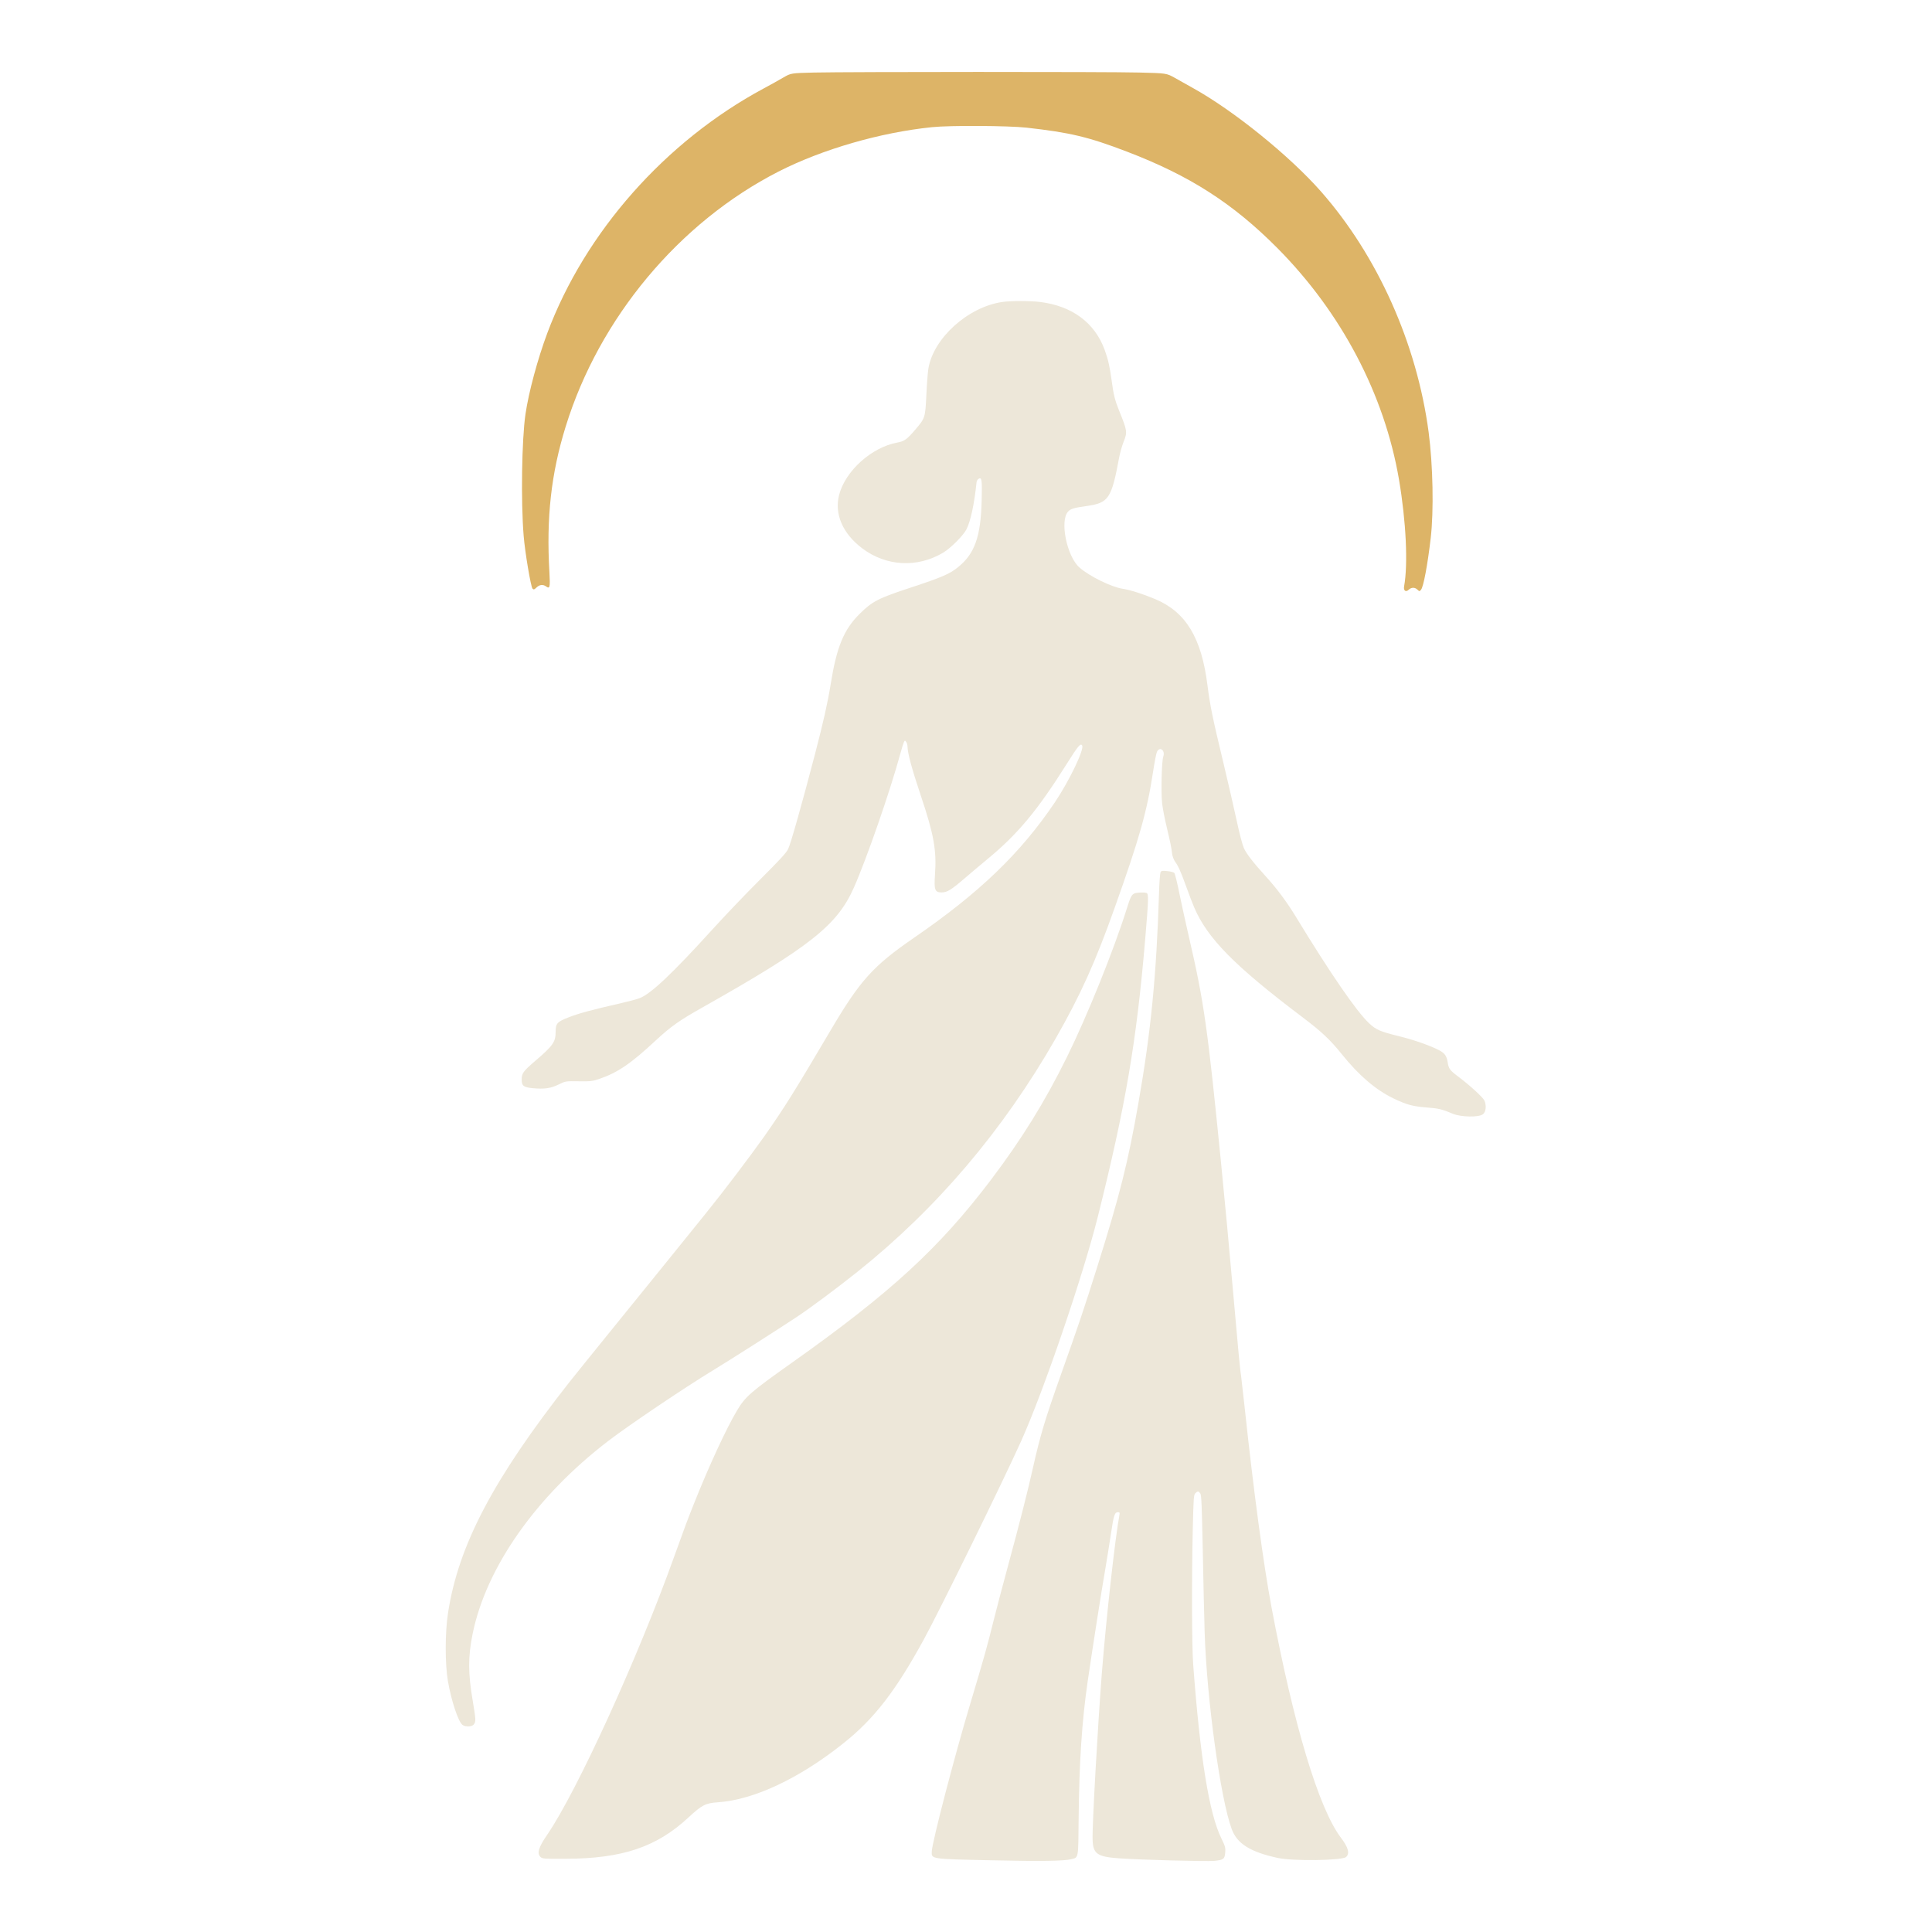
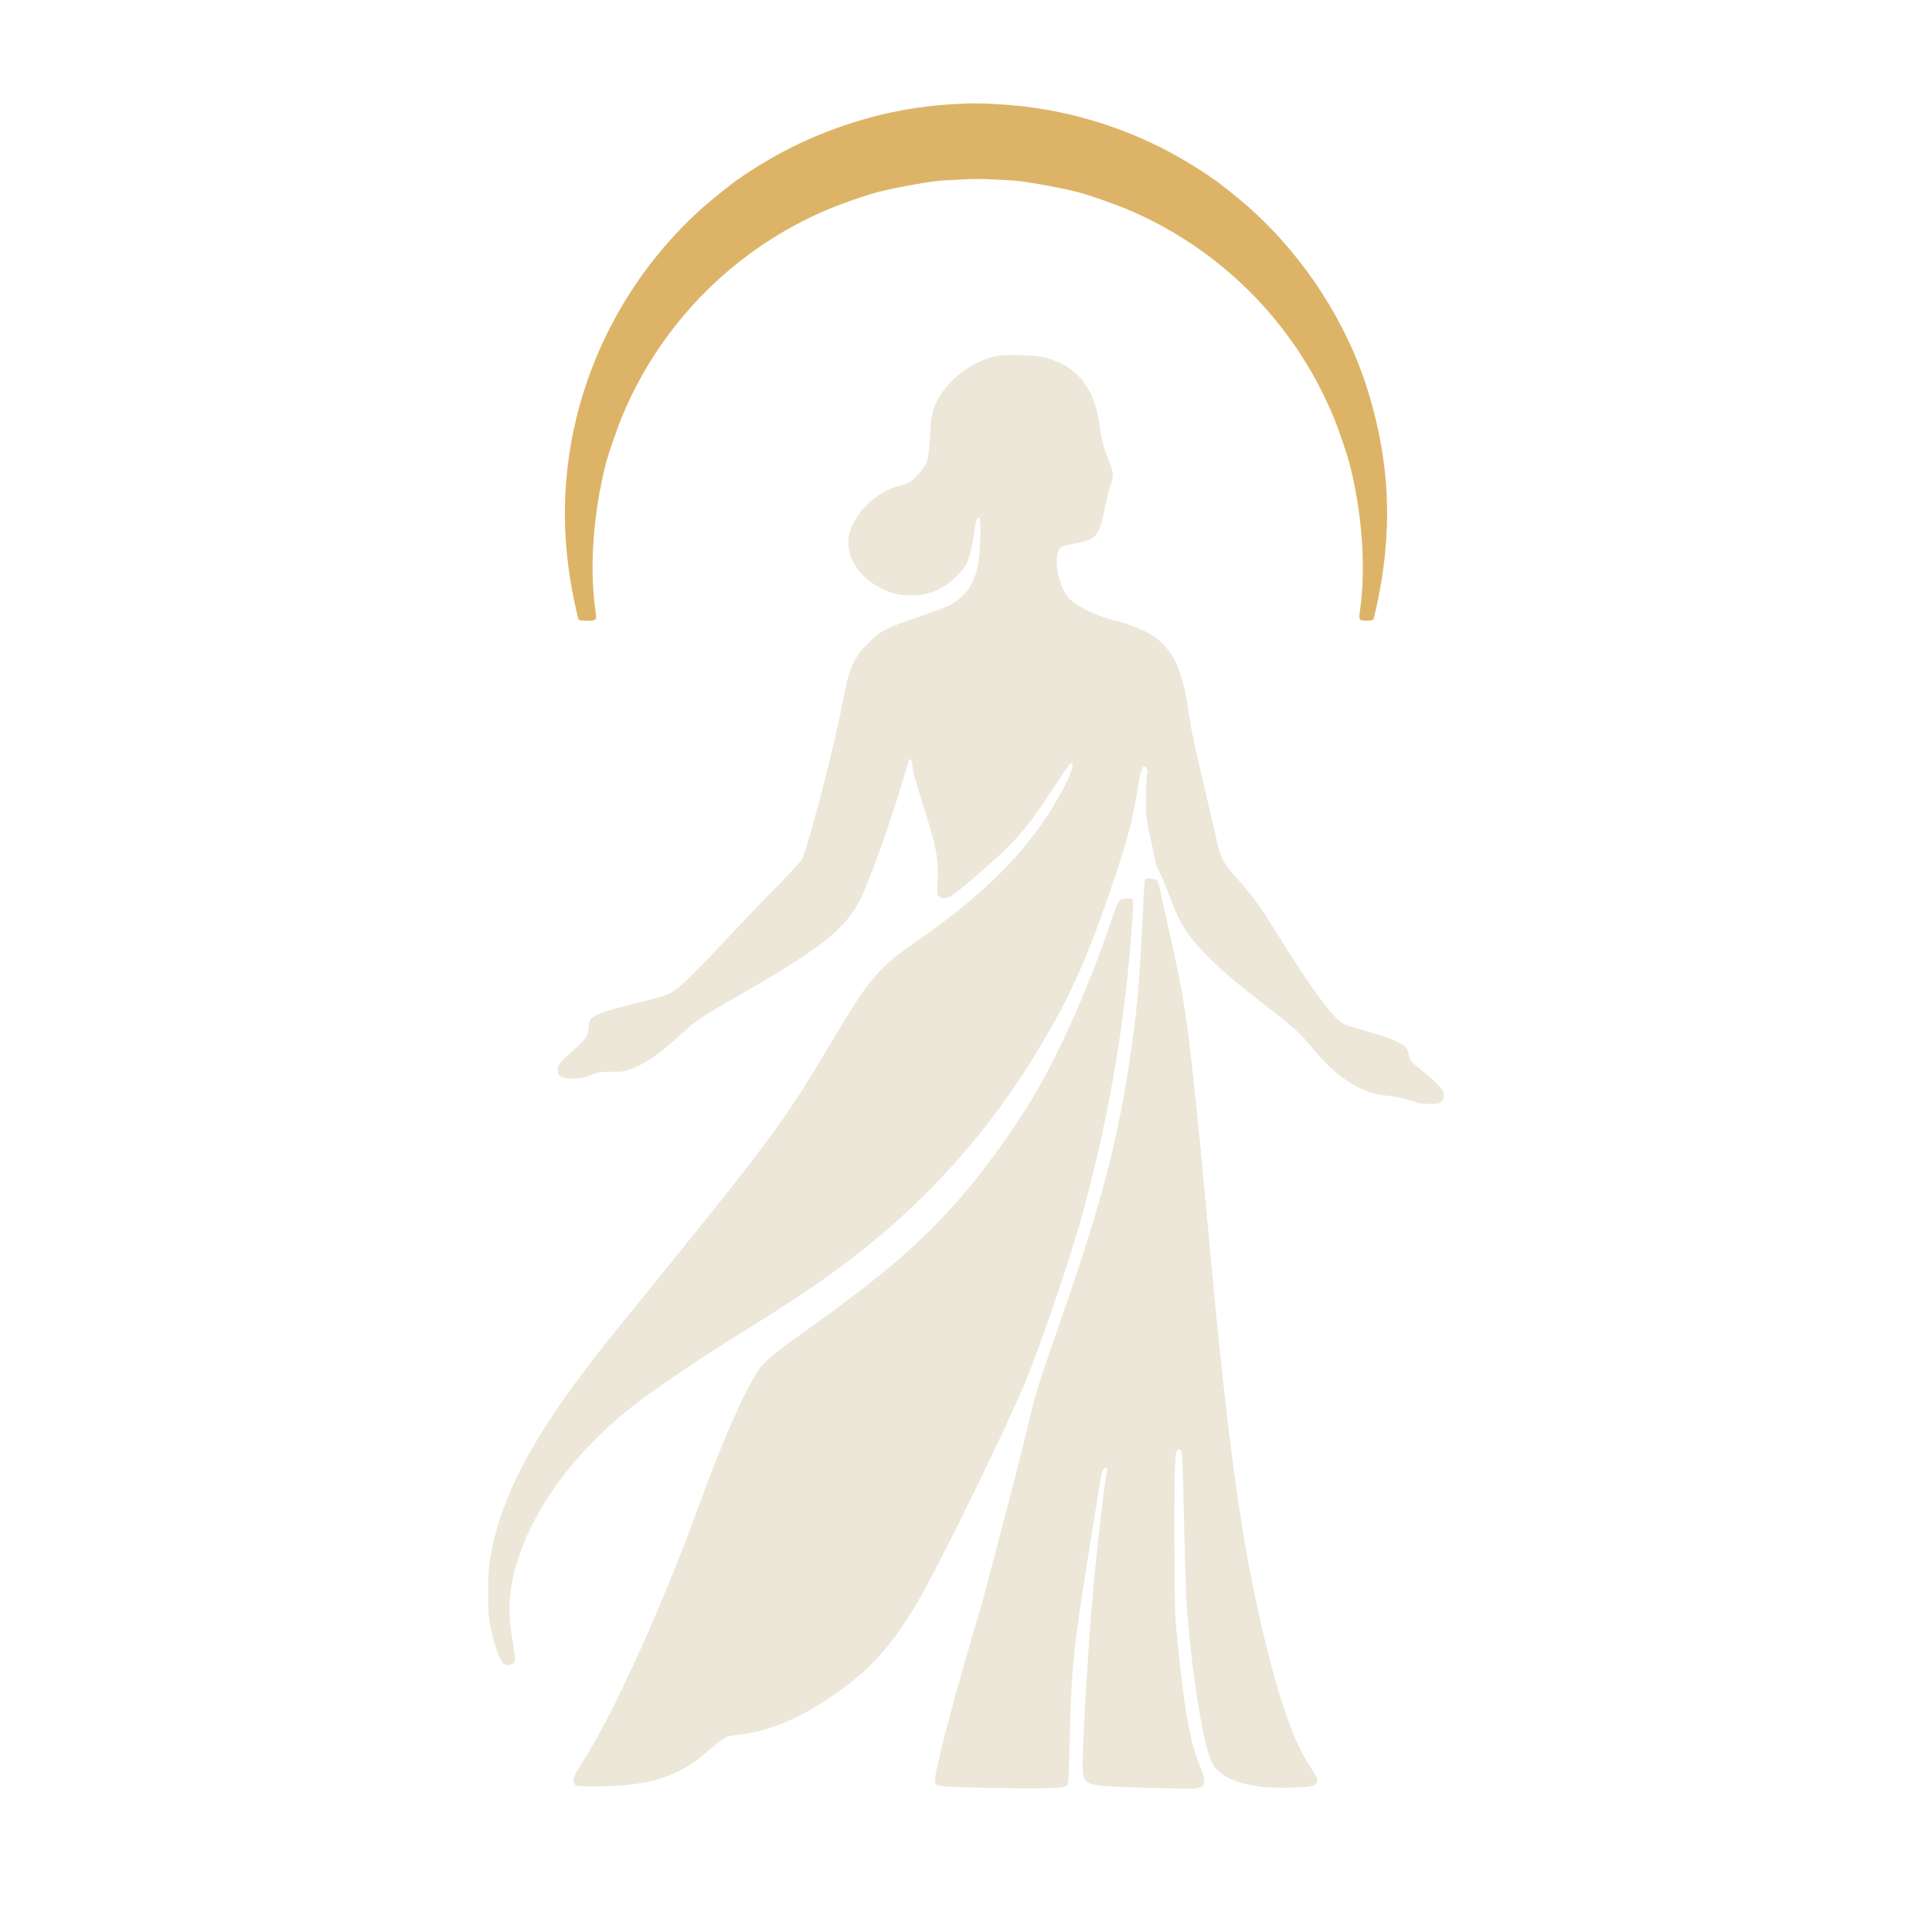
- <svg xmlns="http://www.w3.org/2000/svg" width="120" height="120" viewBox="0 0 2048 2048">
-   <g transform="translate(0,2048) scale(0.1,-0.1)" fill="#EDE7D9" stroke="none">
-     <path d="M10625 17279 c-365 -53 -732 -385 -784 -708 -6 -36 -16 -160 -21 -276 -12 -245 -13 -247 -119 -371 -86 -101 -115 -122 -188 -135 -273 -50 -551 -299 -618 -555 -52 -202 37 -409 244 -566 254 -192 584 -210 858 -47 81 48 215 183 248 248 44 87 83 268 107 500 2 13 11 29 21 35 34 21 39 -8 33 -229 -9 -386 -75 -568 -254 -710 -87 -70 -172 -106 -487 -210 -357 -117 -419 -149 -555 -285 -166 -165 -242 -350 -305 -746 -32 -198 -76 -392 -166 -739 -139 -531 -258 -954 -285 -1006 -20 -41 -92 -118 -293 -319 -147 -146 -379 -389 -516 -540 -418 -460 -647 -677 -765 -721 -30 -12 -122 -36 -205 -55 -295 -67 -442 -107 -542 -146 -127 -49 -143 -66 -143 -154 0 -109 -26 -147 -214 -308 -132 -114 -146 -133 -146 -201 0 -65 21 -81 115 -90 125 -12 194 -2 277 39 73 36 73 36 213 34 128 -2 146 1 218 25 197 68 336 163 605 414 154 142 244 206 480 339 1149 648 1436 875 1613 1274 136 306 388 1033 494 1425 15 55 32 109 37 119 10 19 11 19 24 1 8 -10 14 -33 14 -49 1 -69 45 -234 139 -514 141 -419 171 -587 152 -847 -11 -158 -1 -185 71 -185 57 0 101 27 235 142 66 57 178 151 249 210 324 267 532 517 848 1020 113 180 141 213 157 186 25 -40 -134 -371 -287 -600 -363 -540 -799 -960 -1494 -1438 -437 -301 -572 -451 -887 -985 -380 -644 -485 -812 -697 -1115 -150 -212 -432 -585 -623 -821 -217 -270 -688 -851 -1043 -1289 -163 -201 -347 -429 -408 -506 -805 -1025 -1174 -1728 -1283 -2444 -32 -206 -32 -540 -1 -720 36 -210 111 -434 155 -465 34 -24 103 -20 121 7 22 30 20 50 -13 250 -50 291 -50 468 -1 709 144 706 675 1461 1440 2046 222 170 809 565 1110 748 167 101 694 437 885 564 148 98 432 310 645 480 843 674 1542 1497 2102 2475 261 457 418 803 625 1386 262 735 342 1017 407 1445 15 99 33 191 40 205 29 62 91 16 67 -51 -17 -49 -25 -378 -12 -494 6 -55 28 -167 48 -250 40 -170 51 -220 58 -287 4 -26 17 -61 30 -80 35 -47 60 -103 120 -268 29 -80 66 -178 83 -217 140 -329 427 -621 1149 -1166 200 -151 294 -239 416 -391 182 -227 360 -379 551 -471 138 -66 201 -83 352 -95 123 -9 163 -19 274 -66 85 -36 274 -40 319 -6 33 24 40 94 16 146 -17 36 -156 163 -283 258 -82 62 -96 80 -106 147 -10 65 -29 94 -83 124 -90 49 -277 115 -426 151 -210 52 -247 68 -324 139 -133 125 -408 524 -775 1127 -97 159 -201 299 -314 423 -144 159 -210 245 -239 308 -15 34 -47 156 -75 287 -27 125 -91 405 -143 622 -113 468 -140 602 -167 813 -63 507 -229 780 -556 917 -130 54 -264 97 -344 109 -121 19 -351 132 -457 225 -134 117 -211 496 -121 593 27 29 61 40 190 58 241 33 270 76 352 518 9 48 30 121 46 162 42 106 41 116 -49 337 -41 102 -58 168 -76 307 -20 152 -39 233 -75 332 -105 288 -345 466 -685 508 -104 13 -312 13 -400 0z M12302 11234 c-5 -11 -13 -111 -16 -224 -27 -866 -86 -1467 -217 -2215 -111 -637 -199 -985 -438 -1745 -141 -448 -196 -611 -379 -1125 -173 -486 -226 -663 -302 -1003 -50 -227 -143 -593 -265 -1042 -52 -190 -121 -453 -154 -585 -66 -266 -95 -372 -246 -876 -171 -569 -404 -1467 -408 -1566 -3 -81 -14 -79 638 -93 518 -12 762 -8 842 12 77 19 73 -1 77 429 6 595 34 1031 96 1457 54 368 143 938 187 1192 19 113 47 287 62 387 27 183 37 213 73 213 17 0 19 -5 14 -32 -44 -232 -140 -1091 -186 -1673 -43 -555 -104 -1631 -98 -1767 5 -150 49 -180 278 -197 223 -16 925 -35 1012 -27 98 10 110 19 116 89 4 51 0 65 -41 149 -129 263 -225 852 -299 1848 -14 192 -16 908 -4 1434 8 331 10 360 27 377 25 25 35 24 53 -3 12 -19 16 -131 26 -608 6 -322 15 -713 20 -870 23 -709 168 -1760 287 -2080 57 -154 197 -242 488 -305 160 -35 683 -28 724 10 41 36 24 101 -55 205 -234 309 -499 1187 -734 2435 -87 462 -190 1228 -285 2115 -20 184 -38 344 -40 355 -8 35 -33 299 -90 950 -30 347 -86 947 -125 1335 -139 1397 -178 1673 -335 2350 -31 135 -77 341 -101 459 -23 118 -49 220 -56 228 -8 7 -41 16 -75 19 -53 6 -62 4 -71 -12z M12025 11009 c-31 -15 -42 -38 -81 -162 -135 -432 -419 -1137 -634 -1572 -235 -476 -477 -867 -808 -1305 -546 -720 -1062 -1195 -2107 -1935 -440 -312 -494 -359 -583 -508 -112 -188 -297 -587 -454 -982 -73 -183 -94 -239 -213 -570 -381 -1064 -1028 -2482 -1345 -2945 -93 -135 -111 -198 -69 -236 20 -18 39 -19 263 -18 603 2 967 124 1306 440 140 130 179 150 310 159 382 26 865 253 1335 629 322 257 551 553 849 1099 168 307 842 1681 1032 2104 239 532 656 1753 812 2378 294 1175 410 1853 502 2945 35 415 37 475 14 484 -24 9 -106 6 -129 -5z" />
+ <svg xmlns="http://www.w3.org/2000/svg" width="120" height="120" viewBox="0 0 2228 2228">
+   <g transform="translate(0,2228) scale(0.1,-0.1)" fill="#EDE7D9" stroke="none">
+     <path d="M11531 18180 c-285 -40 -594 -263 -726 -524 -50 -100 -64 -159 -75 -336 -26 -380 -24 -374 -135 -503 -82 -94 -107 -110 -213 -136 -284 -70 -551 -335 -594 -588 -45 -269 174 -550 512 -654 97 -30 288 -33 390 -5 153 41 280 124 401 263 73 83 110 200 147 461 18 124 27 151 54 152 26 0 14 -423 -16 -560 -48 -218 -156 -364 -335 -455 -37 -18 -187 -74 -336 -125 -390 -133 -452 -164 -591 -304 -178 -179 -228 -300 -309 -746 -73 -397 -370 -1545 -449 -1735 -15 -36 -104 -132 -411 -445 -121 -124 -327 -340 -457 -480 -249 -269 -487 -508 -577 -579 -90 -70 -139 -88 -419 -156 -316 -77 -413 -106 -508 -149 -80 -37 -89 -52 -97 -152 -8 -99 -27 -125 -226 -303 -107 -97 -131 -130 -131 -184 0 -58 31 -83 115 -92 104 -11 182 0 278 40 84 34 89 35 222 35 121 0 145 3 213 26 168 57 320 158 549 365 240 217 246 221 713 489 958 550 1230 767 1404 1116 110 222 331 840 487 1364 39 129 73 238 76 244 10 15 33 -26 33 -58 0 -53 45 -221 135 -501 144 -449 167 -577 158 -851 -6 -147 -5 -152 17 -174 31 -31 97 -23 157 19 115 81 493 409 628 545 182 183 289 320 485 616 219 332 239 360 255 360 60 0 -87 -321 -279 -610 -339 -511 -783 -940 -1471 -1420 -484 -338 -565 -431 -997 -1155 -603 -1010 -657 -1083 -2605 -3483 -130 -160 -378 -490 -510 -679 -512 -731 -784 -1343 -853 -1926 -14 -114 -14 -471 0 -584 22 -185 106 -464 155 -517 48 -51 145 -25 145 40 0 14 -11 96 -25 182 -52 317 -53 495 -5 729 140 686 642 1417 1371 1995 222 176 753 538 1179 803 794 493 1092 697 1512 1031 800 637 1474 1410 2010 2304 365 609 558 1039 853 1910 164 483 228 728 290 1110 37 225 59 269 100 206 14 -21 14 -31 4 -68 -7 -26 -12 -129 -13 -263 -1 -235 0 -246 60 -507 18 -81 38 -177 44 -215 7 -45 24 -91 50 -138 21 -39 73 -160 115 -270 41 -110 91 -231 111 -270 142 -281 414 -552 1009 -1010 311 -239 382 -304 541 -495 192 -232 371 -376 589 -472 86 -38 157 -55 292 -68 89 -9 147 -21 237 -51 106 -36 129 -40 215 -40 107 0 143 11 160 48 38 83 -4 143 -230 328 -152 125 -145 117 -163 194 -8 36 -25 74 -38 88 -48 51 -201 112 -471 187 -106 29 -212 63 -237 76 -127 65 -363 385 -791 1073 -175 282 -247 382 -409 568 -219 250 -214 240 -290 569 -28 124 -92 397 -141 608 -112 478 -133 580 -164 790 -74 511 -191 743 -454 897 -84 50 -279 124 -391 150 -233 53 -478 178 -556 284 -97 132 -149 399 -99 517 20 49 47 60 198 88 245 44 274 81 343 430 14 72 42 181 61 241 40 128 40 128 -31 310 -52 133 -69 199 -96 375 -27 177 -51 266 -105 375 -111 227 -299 366 -570 421 -85 17 -386 26 -474 14z M13205 12139 c-4 -6 -11 -97 -16 -202 -48 -1016 -75 -1318 -170 -1937 -152 -982 -342 -1682 -851 -3130 -173 -494 -228 -670 -293 -945 -85 -360 -172 -703 -289 -1141 -63 -238 -131 -496 -151 -575 -55 -220 -97 -370 -221 -794 -251 -852 -439 -1583 -432 -1672 2 -30 9 -41 31 -51 38 -18 413 -32 942 -35 467 -2 534 4 557 46 9 15 16 169 24 512 22 895 40 1054 279 2530 41 253 78 478 81 500 10 65 30 105 53 105 24 0 24 0 11 -70 -28 -146 -110 -853 -149 -1285 -55 -599 -122 -1688 -125 -2025 -2 -256 10 -267 299 -289 191 -15 918 -34 992 -26 128 14 142 68 63 254 -120 286 -185 653 -272 1561 -19 199 -22 304 -25 915 -2 380 0 793 5 918 8 216 10 229 31 250 21 21 23 21 36 4 20 -27 24 -115 40 -847 8 -371 20 -754 25 -850 46 -767 188 -1684 296 -1906 97 -202 441 -309 929 -289 333 13 346 32 190 264 -221 329 -449 1071 -670 2176 -154 772 -305 1958 -450 3545 -139 1520 -234 2449 -295 2875 -43 298 -78 480 -186 965 -51 234 -104 468 -115 522 -12 53 -25 102 -29 108 -15 24 -133 39 -145 19z M12933 11910 c-35 -14 -49 -44 -122 -261 -240 -711 -576 -1472 -875 -1984 -198 -338 -510 -780 -773 -1095 -469 -561 -931 -965 -1868 -1635 -408 -291 -483 -355 -558 -472 -166 -257 -418 -831 -668 -1522 -421 -1161 -999 -2437 -1346 -2974 -115 -178 -132 -228 -93 -267 19 -19 33 -20 243 -20 596 0 939 104 1265 384 230 197 222 192 385 212 351 43 664 171 1057 434 432 290 689 569 990 1075 255 429 1078 2114 1273 2605 220 552 527 1466 661 1965 301 1124 479 2192 557 3352 14 211 14 213 -60 212 -25 0 -56 -4 -68 -9z" />
  </g>
-   <g transform="translate(0,2048) scale(0.1,-0.1)" fill="#DDB467" stroke="none">
-     <path d="M8630 19711 c-245 -6 -245 -6 -325 -52 -44 -26 -139 -79 -212 -118 -1041 -560 -1891 -1522 -2291 -2591 -103 -276 -198 -628 -232 -862 -39 -268 -49 -923 -19 -1288 14 -174 76 -541 94 -560 13 -12 18 -11 43 13 32 30 67 34 100 11 41 -29 45 -12 36 150 -34 580 18 1047 173 1546 356 1150 1202 2163 2255 2701 465 237 1079 415 1628 471 193 20 805 16 1000 -5 465 -52 657 -98 1065 -254 665 -254 1124 -548 1595 -1022 680 -685 1136 -1553 1290 -2455 75 -442 97 -897 54 -1132 -8 -45 18 -65 49 -35 29 26 64 27 92 1 21 -20 22 -20 38 -2 26 29 70 263 103 547 34 291 24 774 -22 1125 -125 938 -541 1868 -1141 2550 -334 379 -924 856 -1354 1095 -57 32 -144 81 -194 109 -90 50 -90 50 -375 57 -331 9 -3087 8 -3450 0z" />
+   <g transform="translate(0,2228) scale(0.1,-0.1)" fill="#DDB467" stroke="none">
+     <path d="M10995 21079 c-783 -40 -1585 -296 -2265 -722 -96 -61 -180 -116 -186 -123 -6 -8 -14 -14 -18 -14 -19 0 -328 -248 -462 -370 -780 -712 -1307 -1674 -1483 -2710 -106 -625 -86 -1235 63 -1893 13 -60 27 -111 30 -115 10 -9 122 -15 160 -8 45 9 47 17 30 136 -67 484 -22 1105 122 1670 30 117 130 408 191 554 450 1080 1310 1940 2392 2390 144 60 435 161 551 190 227 58 637 131 760 135 8 0 101 5 206 11 137 8 243 8 380 0 104 -6 196 -11 204 -11 122 -4 533 -77 760 -135 116 -29 407 -130 551 -190 1082 -450 1942 -1310 2392 -2390 61 -146 161 -437 191 -554 144 -565 189 -1186 122 -1670 -17 -119 -15 -127 31 -136 34 -6 110 0 120 9 2 3 16 54 29 114 201 886 169 1697 -98 2548 -240 764 -714 1500 -1322 2055 -134 122 -443 370 -462 370 -4 0 -12 6 -18 14 -6 7 -90 62 -186 123 -694 435 -1476 681 -2299 723 -223 11 -250 11 -486 -1z" />
  </g>
</svg>
